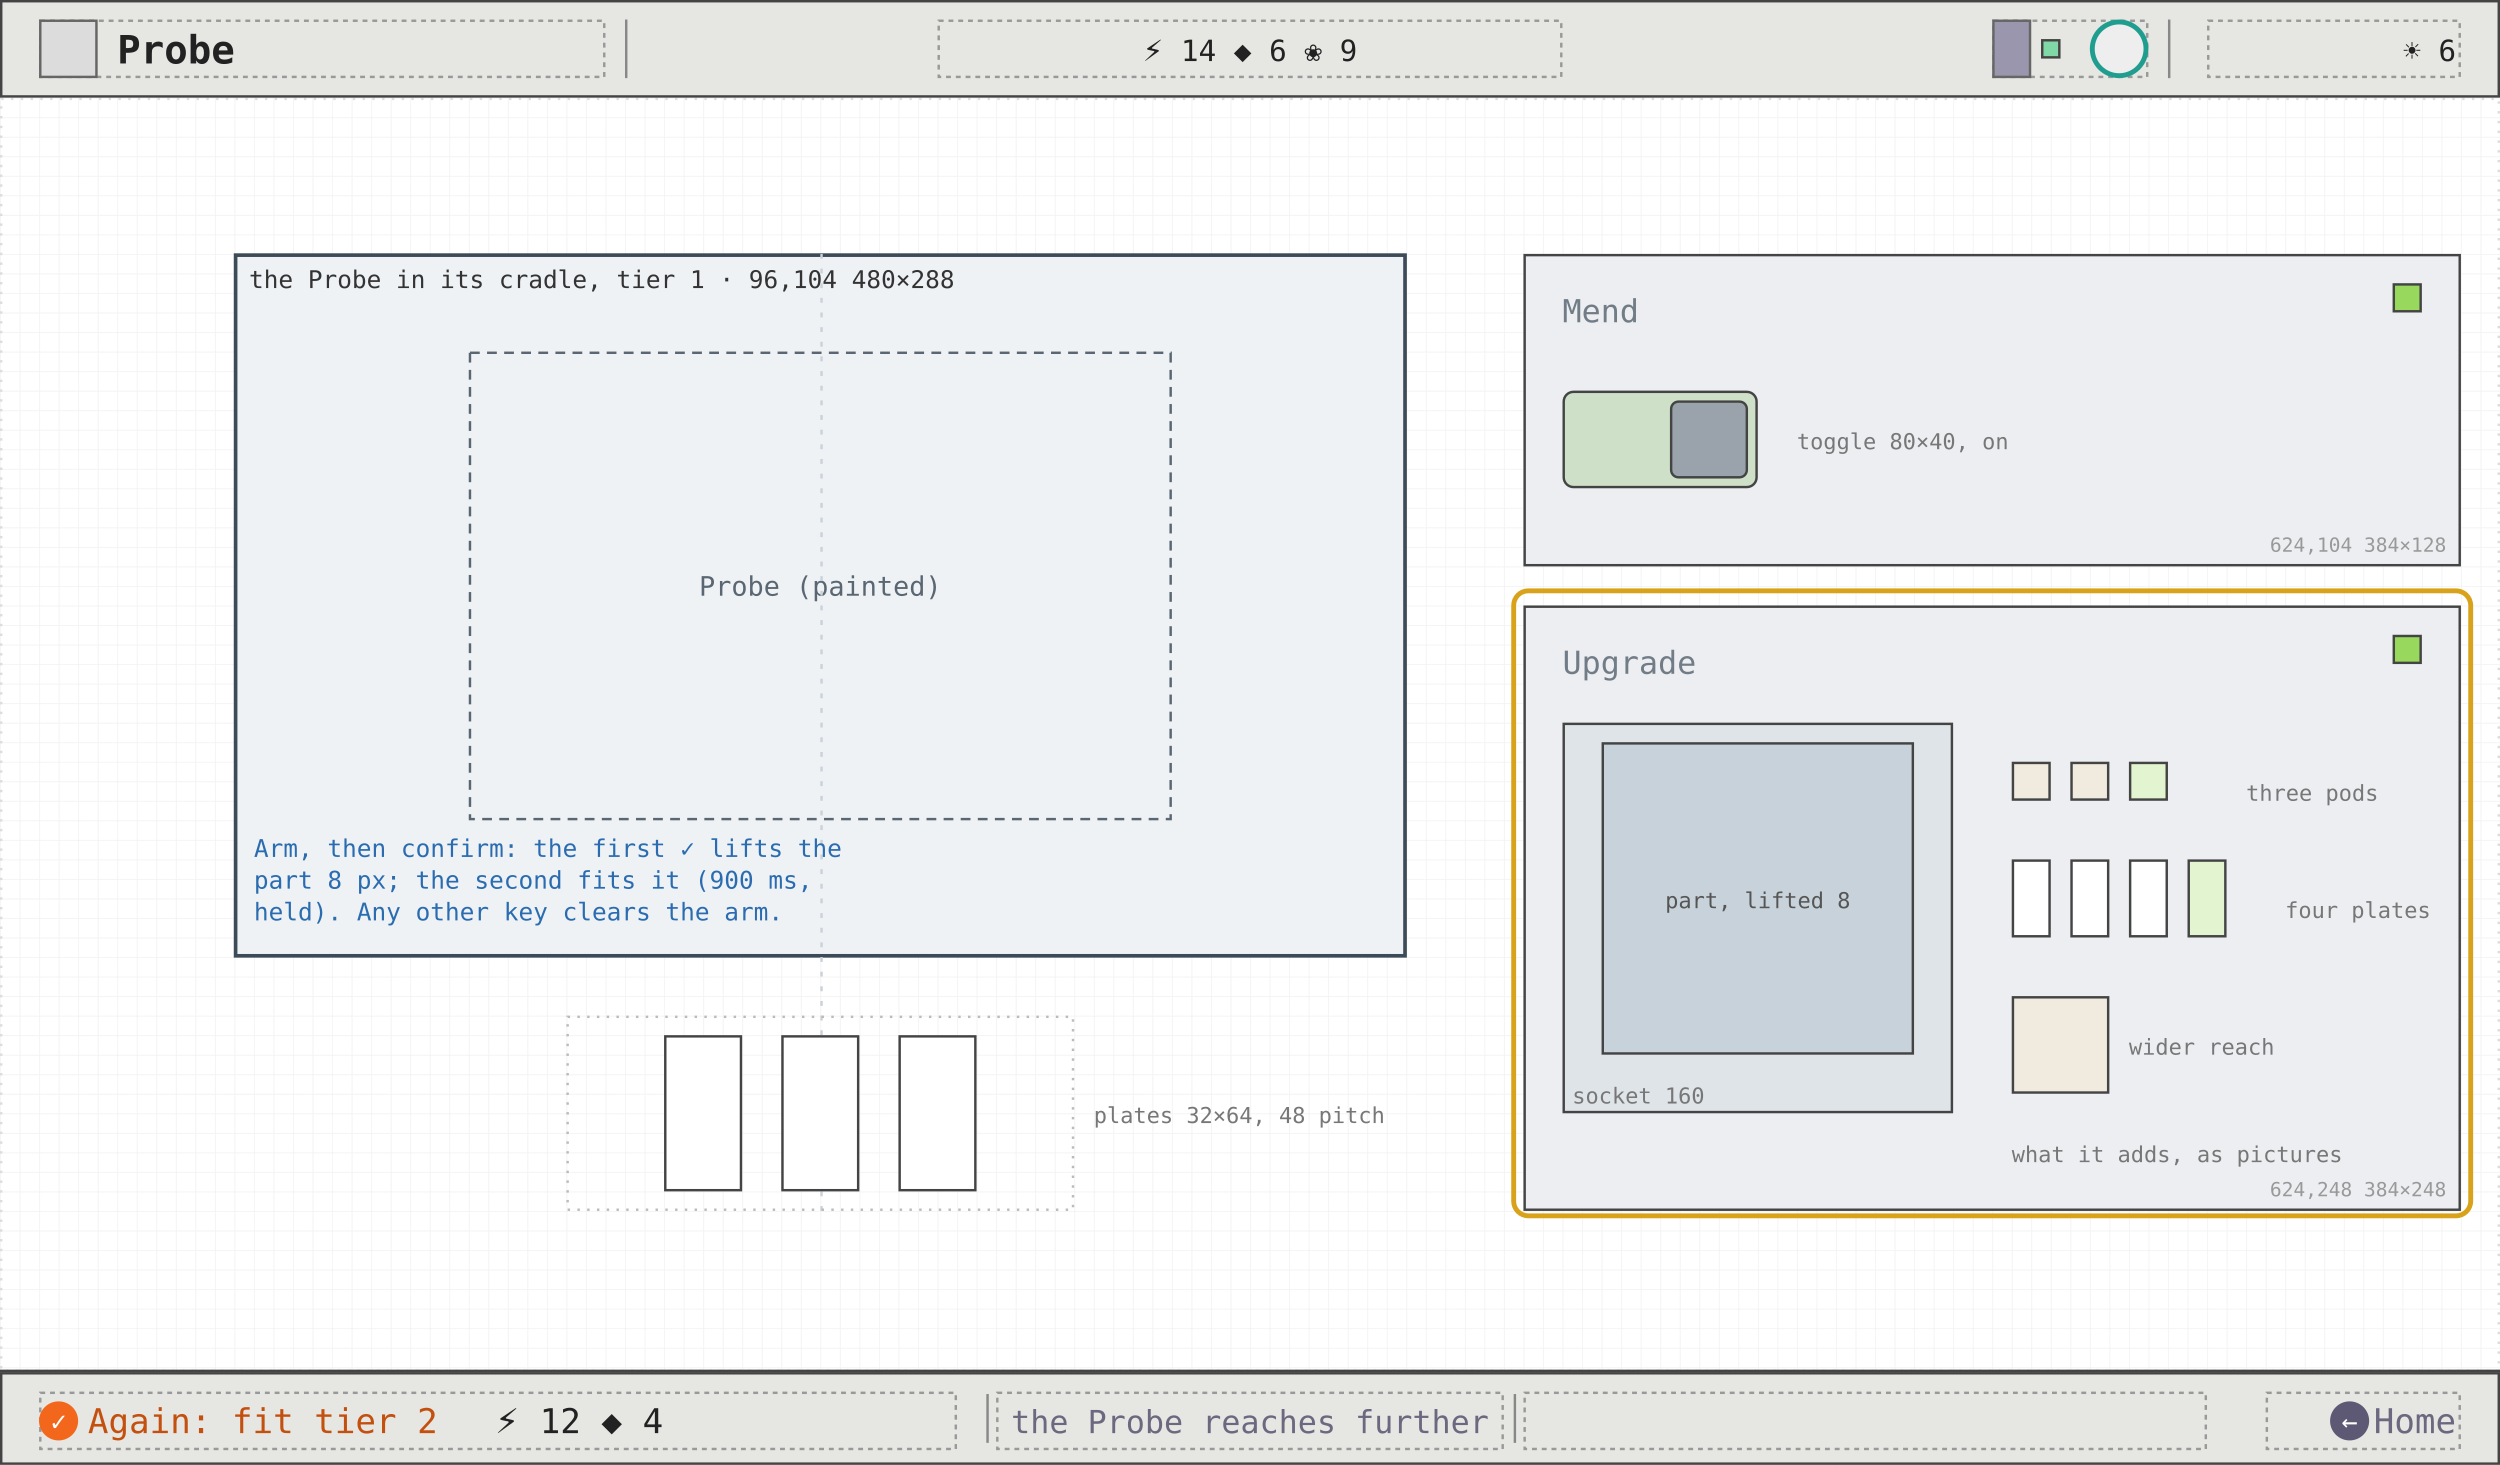
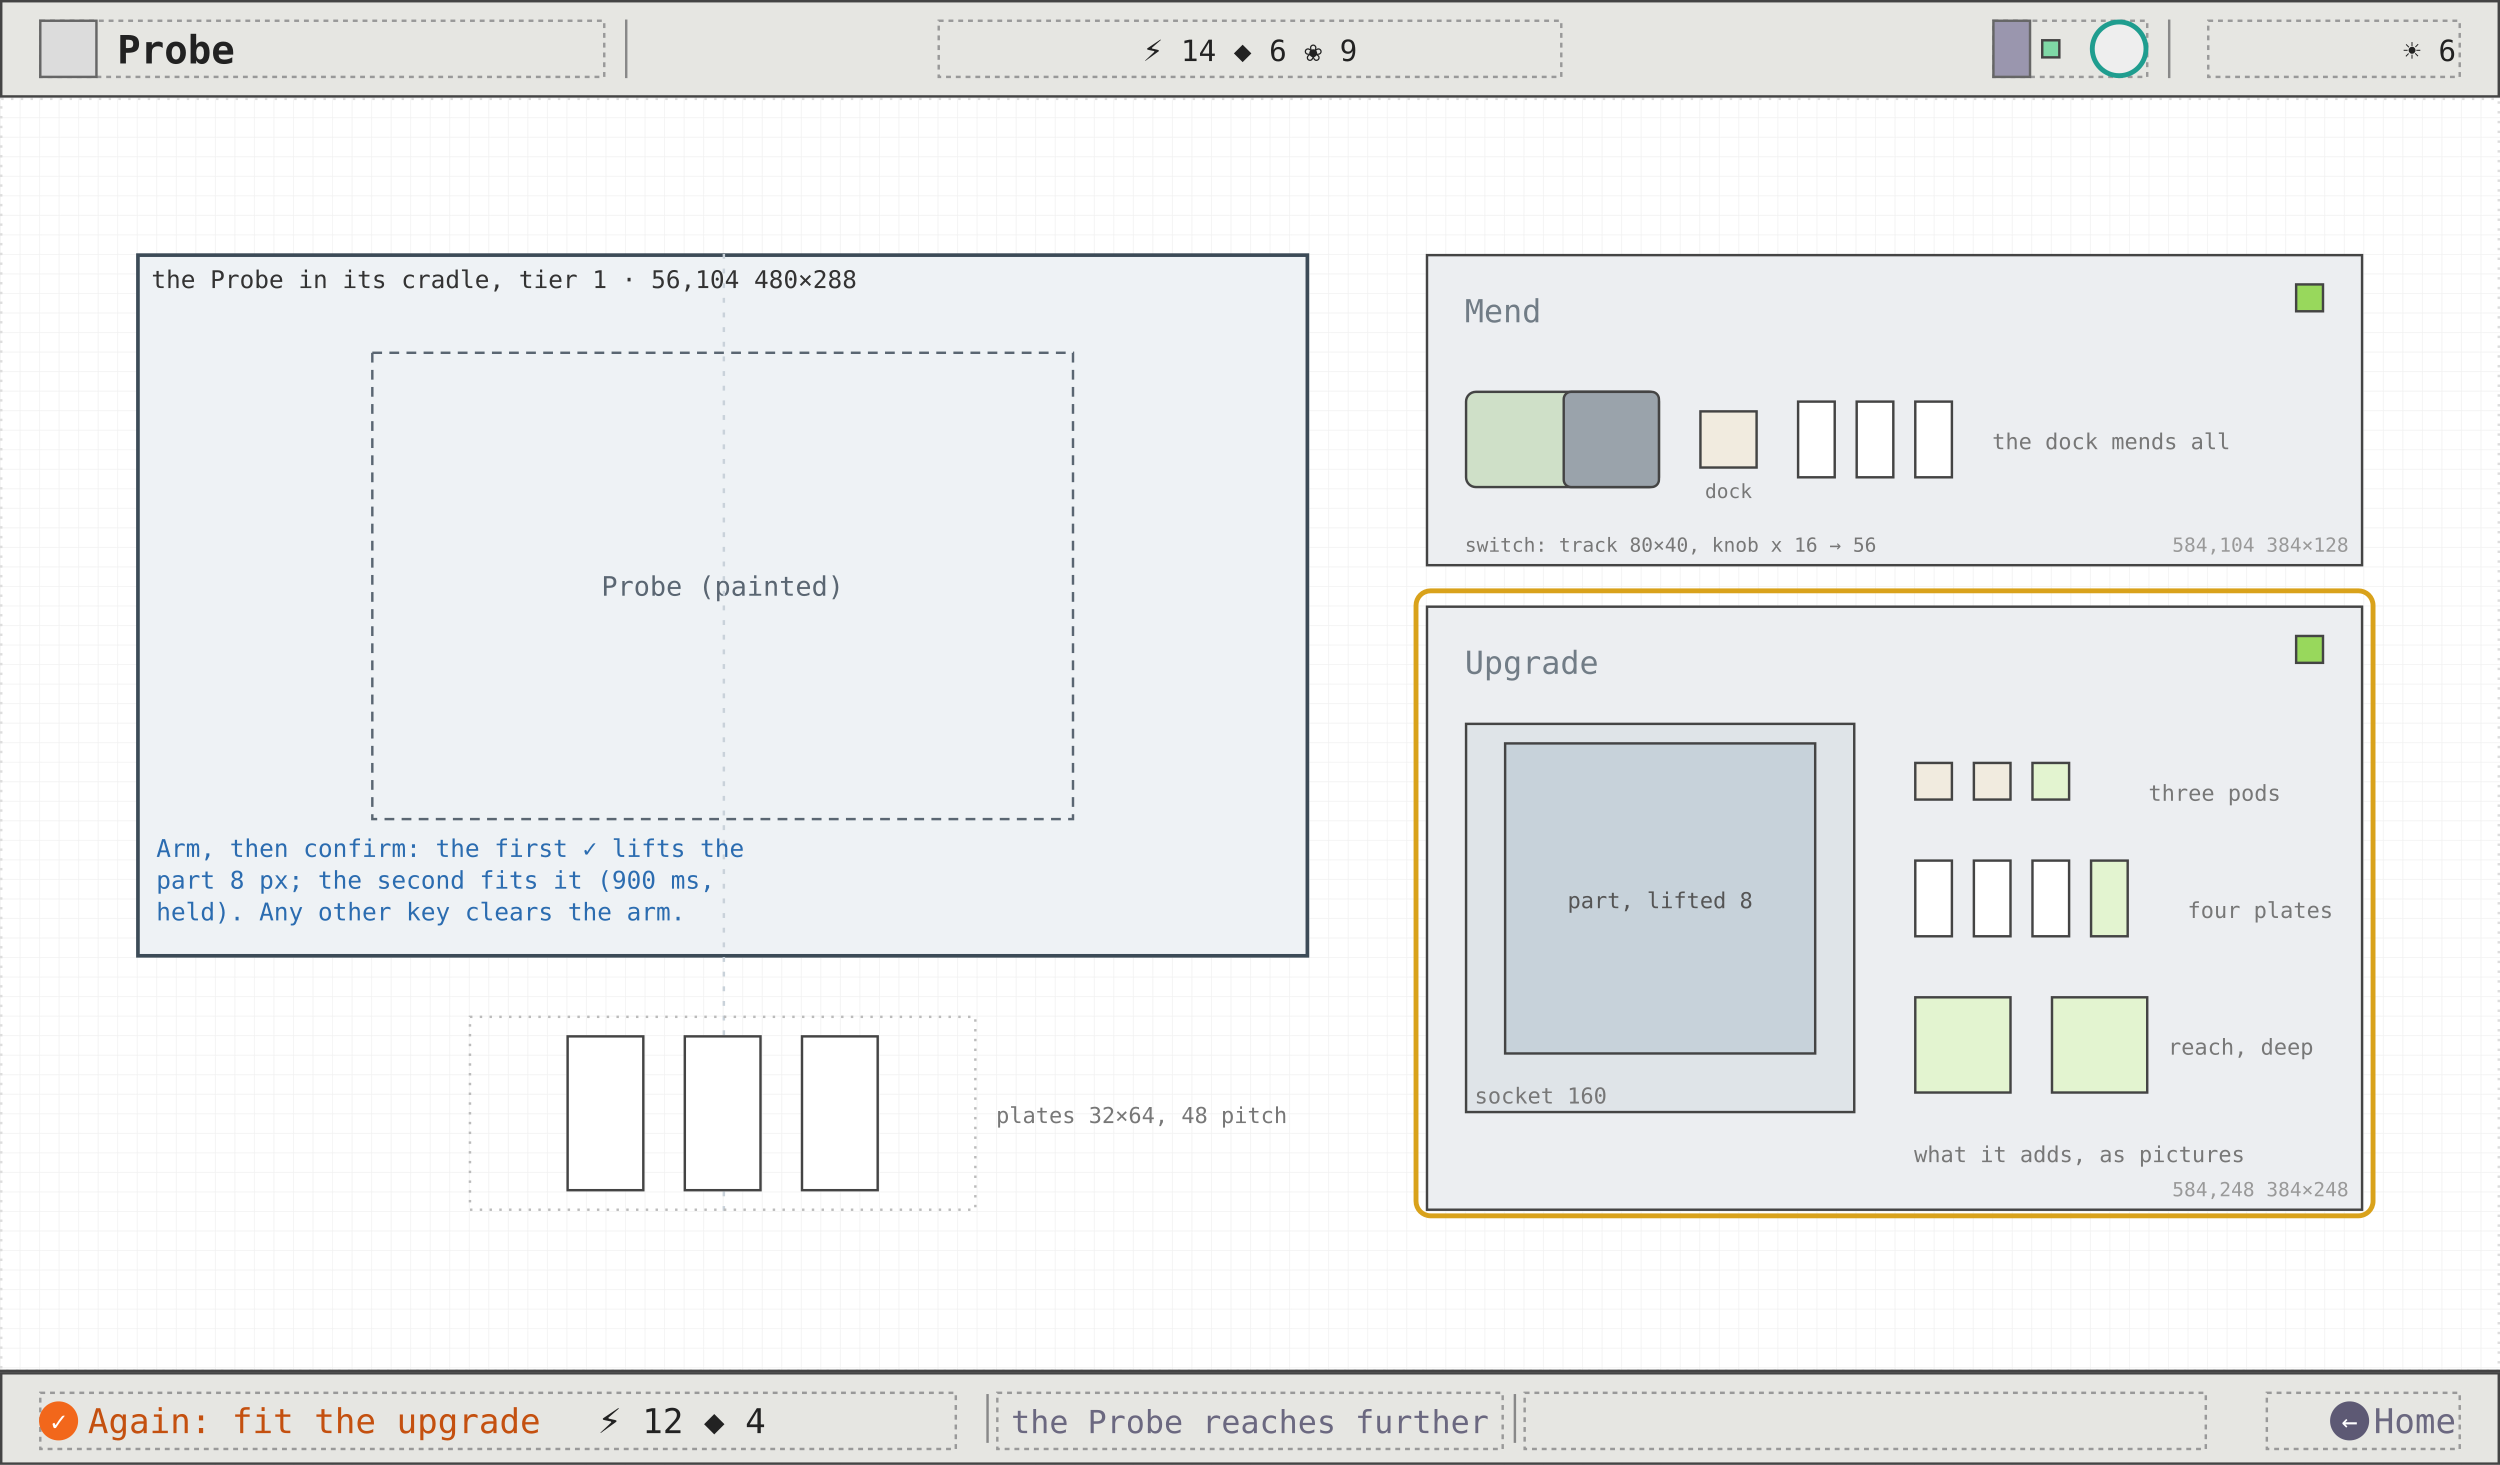
<svg xmlns="http://www.w3.org/2000/svg" viewBox="0 0 1024 600" width="1024" height="600" font-family="ui-monospace, Menlo, Consolas, monospace">
  <defs>
    <pattern id="g8" width="8" height="8" patternUnits="userSpaceOnUse">
      <path d="M8 0H0V8" fill="none" stroke="#efefef" stroke-width="0.5" />
    </pattern>
  </defs>
  <rect width="1024" height="600" fill="#ffffff" />
  <rect width="1024" height="600" fill="url(#g8)" />
  <rect x="0.5" y="40.5" width="1023" height="521" fill="none" stroke="#ddd" stroke-width="1" stroke-dasharray="1 3" />
-   <rect x="96.5" y="104.5" width="479" height="287" fill="#eef2f5" stroke="#3c4b57" stroke-width="1.5" />
-   <text x="102" y="118" font-size="10" fill="#333">the Probe in its cradle, tier 1 · 96,104 480×288</text>
-   <rect x="192.5" y="144.5" width="287" height="191" fill="none" stroke="#5a6672" stroke-dasharray="4 3" />
-   <text x="336" y="244" font-size="11" fill="#5a6672" text-anchor="middle">Probe (painted)</text>
-   <line x1="336.5" y1="104" x2="336.5" y2="496" stroke="#c9d2da" stroke-dasharray="2 4" />
-   <text x="104" y="351" font-size="10" fill="#2b6cb0">Arm, then confirm: the first ✓ lifts the</text>
-   <text x="104" y="364" font-size="10" fill="#2b6cb0">part 8 px; the second fits it (900 ms,</text>
-   <text x="104" y="377" font-size="10" fill="#2b6cb0">held). Any other key clears the arm.</text>
-   <rect x="232.5" y="416.5" width="207" height="79" fill="none" stroke="#bbb" stroke-width="1" stroke-dasharray="1 3" />
-   <rect x="272.5" y="424.5" width="31" height="63" fill="#ffffff" stroke="#444" stroke-width="1" />
-   <rect x="320.5" y="424.5" width="31" height="63" fill="#ffffff" stroke="#444" stroke-width="1" />
-   <rect x="368.5" y="424.5" width="31" height="63" fill="#ffffff" stroke="#444" stroke-width="1" />
-   <text x="448" y="460" font-size="9" fill="#777">plates 32×64, 48 pitch</text>
-   <rect x="624.5" y="104.5" width="383" height="127" fill="#eceef1" stroke="#444" stroke-width="1" />
-   <text x="640" y="132" font-size="13" fill="#717c86">Mend</text>
-   <rect x="980.5" y="116.5" width="11" height="11" fill="#98d85c" stroke="#444" stroke-width="1" />
-   <rect x="640.5" y="160.5" width="79" height="39" fill="#cfe0c8" stroke="#444" stroke-width="1" rx="4" />
-   <rect x="684.5" y="164.5" width="31" height="31" fill="#9aa3ab" stroke="#444" stroke-width="1" rx="3" />
-   <text x="736" y="184" font-size="9" fill="#777">toggle 80×40, on</text>
-   <text x="1002" y="226" font-size="8" fill="#999" text-anchor="end">624,104 384×128</text>
-   <rect x="624.5" y="248.5" width="383" height="247" fill="#eceef1" stroke="#444" stroke-width="1" />
-   <text x="640" y="276" font-size="13" fill="#717c86">Upgrade</text>
-   <rect x="980.5" y="260.5" width="11" height="11" fill="#98d85c" stroke="#444" stroke-width="1" />
-   <rect x="640.5" y="296.5" width="159" height="159" fill="#dfe4e8" stroke="#444" stroke-width="1" />
-   <text x="644" y="452" font-size="9" fill="#777">socket 160</text>
-   <rect x="656.5" y="304.5" width="127" height="127" fill="#c7d2da" stroke="#444" stroke-width="1" />
-   <text x="720" y="372" font-size="9" fill="#555" text-anchor="middle">part, lifted 8</text>
-   <rect x="824.5" y="312.5" width="15" height="15" fill="#f1ebdf" stroke="#444" stroke-width="1" />
-   <rect x="848.5" y="312.5" width="15" height="15" fill="#f1ebdf" stroke="#444" stroke-width="1" />
-   <rect x="872.5" y="312.5" width="15" height="15" fill="#e3f4d0" stroke="#444" stroke-width="1" />
-   <rect x="824.5" y="352.5" width="15" height="31" fill="#ffffff" stroke="#444" stroke-width="1" />
-   <rect x="848.5" y="352.5" width="15" height="31" fill="#ffffff" stroke="#444" stroke-width="1" />
-   <rect x="872.5" y="352.5" width="15" height="31" fill="#ffffff" stroke="#444" stroke-width="1" />
-   <rect x="896.5" y="352.5" width="15" height="31" fill="#e3f4d0" stroke="#444" stroke-width="1" />
-   <rect x="824.5" y="408.5" width="39" height="39" fill="#f1ebdf" stroke="#444" stroke-width="1" />
-   <text x="920" y="328" font-size="9" fill="#777">three pods</text>
-   <text x="936" y="376" font-size="9" fill="#777">four plates</text>
-   <text x="872" y="432" font-size="9" fill="#777">wider reach</text>
-   <text x="824" y="476" font-size="9" fill="#777">what it adds, as pictures</text>
-   <text x="1002" y="490" font-size="8" fill="#999" text-anchor="end">624,248 384×248</text>
-   <rect x="620" y="242" width="392" height="256" fill="none" stroke="#d9a21b" stroke-width="2" rx="6" />
+   <rect x="56.5" y="104.5" width="479" height="287" fill="#eef2f5" stroke="#3c4b57" stroke-width="1.5" />
+   <text x="62" y="118" font-size="10" fill="#333">the Probe in its cradle, tier 1 · 56,104 480×288</text>
+   <rect x="152.5" y="144.5" width="287" height="191" fill="none" stroke="#5a6672" stroke-dasharray="4 3" />
+   <text x="296" y="244" font-size="11" fill="#5a6672" text-anchor="middle">Probe (painted)</text>
+   <line x1="296.5" y1="104" x2="296.5" y2="496" stroke="#c9d2da" stroke-dasharray="2 4" />
+   <text x="64" y="351" font-size="10" fill="#2b6cb0">Arm, then confirm: the first ✓ lifts the</text>
+   <text x="64" y="364" font-size="10" fill="#2b6cb0">part 8 px; the second fits it (900 ms,</text>
+   <text x="64" y="377" font-size="10" fill="#2b6cb0">held). Any other key clears the arm.</text>
+   <rect x="192.5" y="416.5" width="207" height="79" fill="none" stroke="#bbb" stroke-width="1" stroke-dasharray="1 3" />
+   <rect x="232.5" y="424.5" width="31" height="63" fill="#ffffff" stroke="#444" stroke-width="1" />
+   <rect x="280.5" y="424.5" width="31" height="63" fill="#ffffff" stroke="#444" stroke-width="1" />
+   <rect x="328.5" y="424.5" width="31" height="63" fill="#ffffff" stroke="#444" stroke-width="1" />
+   <text x="408" y="460" font-size="9" fill="#777">plates 32×64, 48 pitch</text>
+   <rect x="584.5" y="104.5" width="383" height="127" fill="#eceef1" stroke="#444" stroke-width="1" />
+   <text x="600" y="132" font-size="13" fill="#717c86">Mend</text>
+   <rect x="940.5" y="116.5" width="11" height="11" fill="#98d85c" stroke="#444" stroke-width="1" />
+   <rect x="600.5" y="160.5" width="79" height="39" fill="#cfe0c8" stroke="#444" stroke-width="1" rx="4" />
+   <rect x="640.5" y="160.5" width="39" height="39" fill="#9aa3ab" stroke="#444" stroke-width="1" rx="3" />
+   <rect x="696.5" y="168.5" width="23" height="23" fill="#f1ebdf" stroke="#444" stroke-width="1" />
+   <text x="708" y="204" font-size="8" fill="#777" text-anchor="middle">dock</text>
+   <rect x="736.5" y="164.5" width="15" height="31" fill="#ffffff" stroke="#444" stroke-width="1" />
+   <rect x="760.5" y="164.5" width="15" height="31" fill="#ffffff" stroke="#444" stroke-width="1" />
+   <rect x="784.5" y="164.5" width="15" height="31" fill="#ffffff" stroke="#444" stroke-width="1" />
+   <text x="816" y="184" font-size="9" fill="#777">the dock mends all</text>
+   <text x="600" y="226" font-size="8" fill="#777">switch: track 80×40, knob x 16 → 56</text>
+   <text x="962" y="226" font-size="8" fill="#999" text-anchor="end">584,104 384×128</text>
+   <rect x="584.5" y="248.5" width="383" height="247" fill="#eceef1" stroke="#444" stroke-width="1" />
+   <text x="600" y="276" font-size="13" fill="#717c86">Upgrade</text>
+   <rect x="940.5" y="260.5" width="11" height="11" fill="#98d85c" stroke="#444" stroke-width="1" />
+   <rect x="600.5" y="296.5" width="159" height="159" fill="#dfe4e8" stroke="#444" stroke-width="1" />
+   <text x="604" y="452" font-size="9" fill="#777">socket 160</text>
+   <rect x="616.5" y="304.5" width="127" height="127" fill="#c7d2da" stroke="#444" stroke-width="1" />
+   <text x="680" y="372" font-size="9" fill="#555" text-anchor="middle">part, lifted 8</text>
+   <rect x="784.5" y="312.5" width="15" height="15" fill="#f1ebdf" stroke="#444" stroke-width="1" />
+   <rect x="808.5" y="312.5" width="15" height="15" fill="#f1ebdf" stroke="#444" stroke-width="1" />
+   <rect x="832.5" y="312.5" width="15" height="15" fill="#e3f4d0" stroke="#444" stroke-width="1" />
+   <rect x="784.5" y="352.5" width="15" height="31" fill="#ffffff" stroke="#444" stroke-width="1" />
+   <rect x="808.5" y="352.5" width="15" height="31" fill="#ffffff" stroke="#444" stroke-width="1" />
+   <rect x="832.5" y="352.5" width="15" height="31" fill="#ffffff" stroke="#444" stroke-width="1" />
+   <rect x="856.5" y="352.5" width="15" height="31" fill="#e3f4d0" stroke="#444" stroke-width="1" />
+   <rect x="784.5" y="408.5" width="39" height="39" fill="#e3f4d0" stroke="#444" stroke-width="1" />
+   <rect x="840.5" y="408.5" width="39" height="39" fill="#e3f4d0" stroke="#444" stroke-width="1" />
+   <text x="880" y="328" font-size="9" fill="#777">three pods</text>
+   <text x="896" y="376" font-size="9" fill="#777">four plates</text>
+   <text x="888" y="432" font-size="9" fill="#777">reach, deep</text>
+   <text x="784" y="476" font-size="9" fill="#777">what it adds, as pictures</text>
+   <text x="962" y="490" font-size="8" fill="#999" text-anchor="end">584,248 384×248</text>
+   <rect x="580" y="242" width="392" height="256" fill="none" stroke="#d9a21b" stroke-width="2" rx="6" />
  <rect x="0.5" y="0.5" width="1023" height="39" fill="#e6e6e2" stroke="#444" stroke-width="1" />
  <rect x="16.5" y="8.5" width="231" height="23" fill="none" stroke="#999" stroke-width="1" stroke-dasharray="2 2" />
  <rect x="16.5" y="8.5" width="23" height="23" fill="#dcdcdc" stroke="#666" stroke-width="1" />
  <text x="48" y="26" font-size="16" fill="#222" font-weight="600">Probe</text>
  <line x1="256.5" y1="8" x2="256.5" y2="32" stroke="#888" stroke-width="1" />
  <line x1="888.5" y1="8" x2="888.5" y2="32" stroke="#888" stroke-width="1" />
  <rect x="384.5" y="8.5" width="255" height="23" fill="none" stroke="#999" stroke-width="1" stroke-dasharray="2 2" />
  <text x="512" y="25" font-size="12" fill="#222" text-anchor="middle">⚡ 14   ◆ 6   ❀ 9</text>
  <rect x="816.5" y="8.5" width="63" height="23" fill="none" stroke="#999" stroke-width="1" stroke-dasharray="2 2" />
  <rect x="816.5" y="8.5" width="15" height="23" fill="#9a96ae" stroke="#666" stroke-width="1" />
  <rect x="836.5" y="16.5" width="7" height="7" fill="#7fd8a6" stroke="#444" stroke-width="1" />
  <circle cx="868" cy="20" r="11" fill="#eee" stroke="#1f9d8f" stroke-width="2" />
  <rect x="904.5" y="8.5" width="103" height="23" fill="none" stroke="#999" stroke-width="1" stroke-dasharray="2 2" />
  <text x="1006" y="25" font-size="12" fill="#222" text-anchor="end">☀ 6</text>
  <line x1="0" y1="561.5" x2="1024" y2="561.5" stroke="#444" stroke-width="1" />
  <rect x="0.5" y="562.5" width="1023" height="37" fill="#e6e6e2" stroke="#444" stroke-width="1" />
  <rect x="16.5" y="570.5" width="375" height="23" fill="none" stroke="#999" stroke-width="1" stroke-dasharray="2 2" />
  <rect x="408.5" y="570.5" width="207" height="23" fill="none" stroke="#999" stroke-width="1" stroke-dasharray="2 2" />
  <rect x="624.5" y="570.5" width="279" height="23" fill="none" stroke="#999" stroke-width="1" stroke-dasharray="2 2" />
  <rect x="928.5" y="570.5" width="79" height="23" fill="none" stroke="#999" stroke-width="1" stroke-dasharray="2 2" />
  <line x1="404.5" y1="571" x2="404.5" y2="591" stroke="#888" stroke-width="1" />
  <line x1="620.5" y1="571" x2="620.5" y2="591" stroke="#888" stroke-width="1" />
  <circle cx="24" cy="582" r="8" fill="#f2671b" />
  <text x="24" y="586" font-size="11" fill="#fff" text-anchor="middle">✓</text>
-   <text x="36" y="587" font-size="14" fill="#c4500f">Again: fit tier 2</text>
-   <text x="202.8" y="587" font-size="14" fill="#222">⚡ 12 ◆ 4</text>
+   <text x="36" y="587" font-size="14" fill="#c4500f">Again: fit the upgrade</text>
+   <text x="244.8" y="587" font-size="14" fill="#222">⚡ 12 ◆ 4</text>
  <text x="512" y="587" font-size="13" fill="#6b6880" text-anchor="middle">the Probe reaches further</text>
  <circle cx="962.4" cy="582" r="8" fill="#5d5974" />
  <text x="962.4" y="586" font-size="11" fill="#fff" text-anchor="middle">←</text>
  <text x="1006" y="587" font-size="14" fill="#6b6880" text-anchor="end">Home</text>
</svg>
